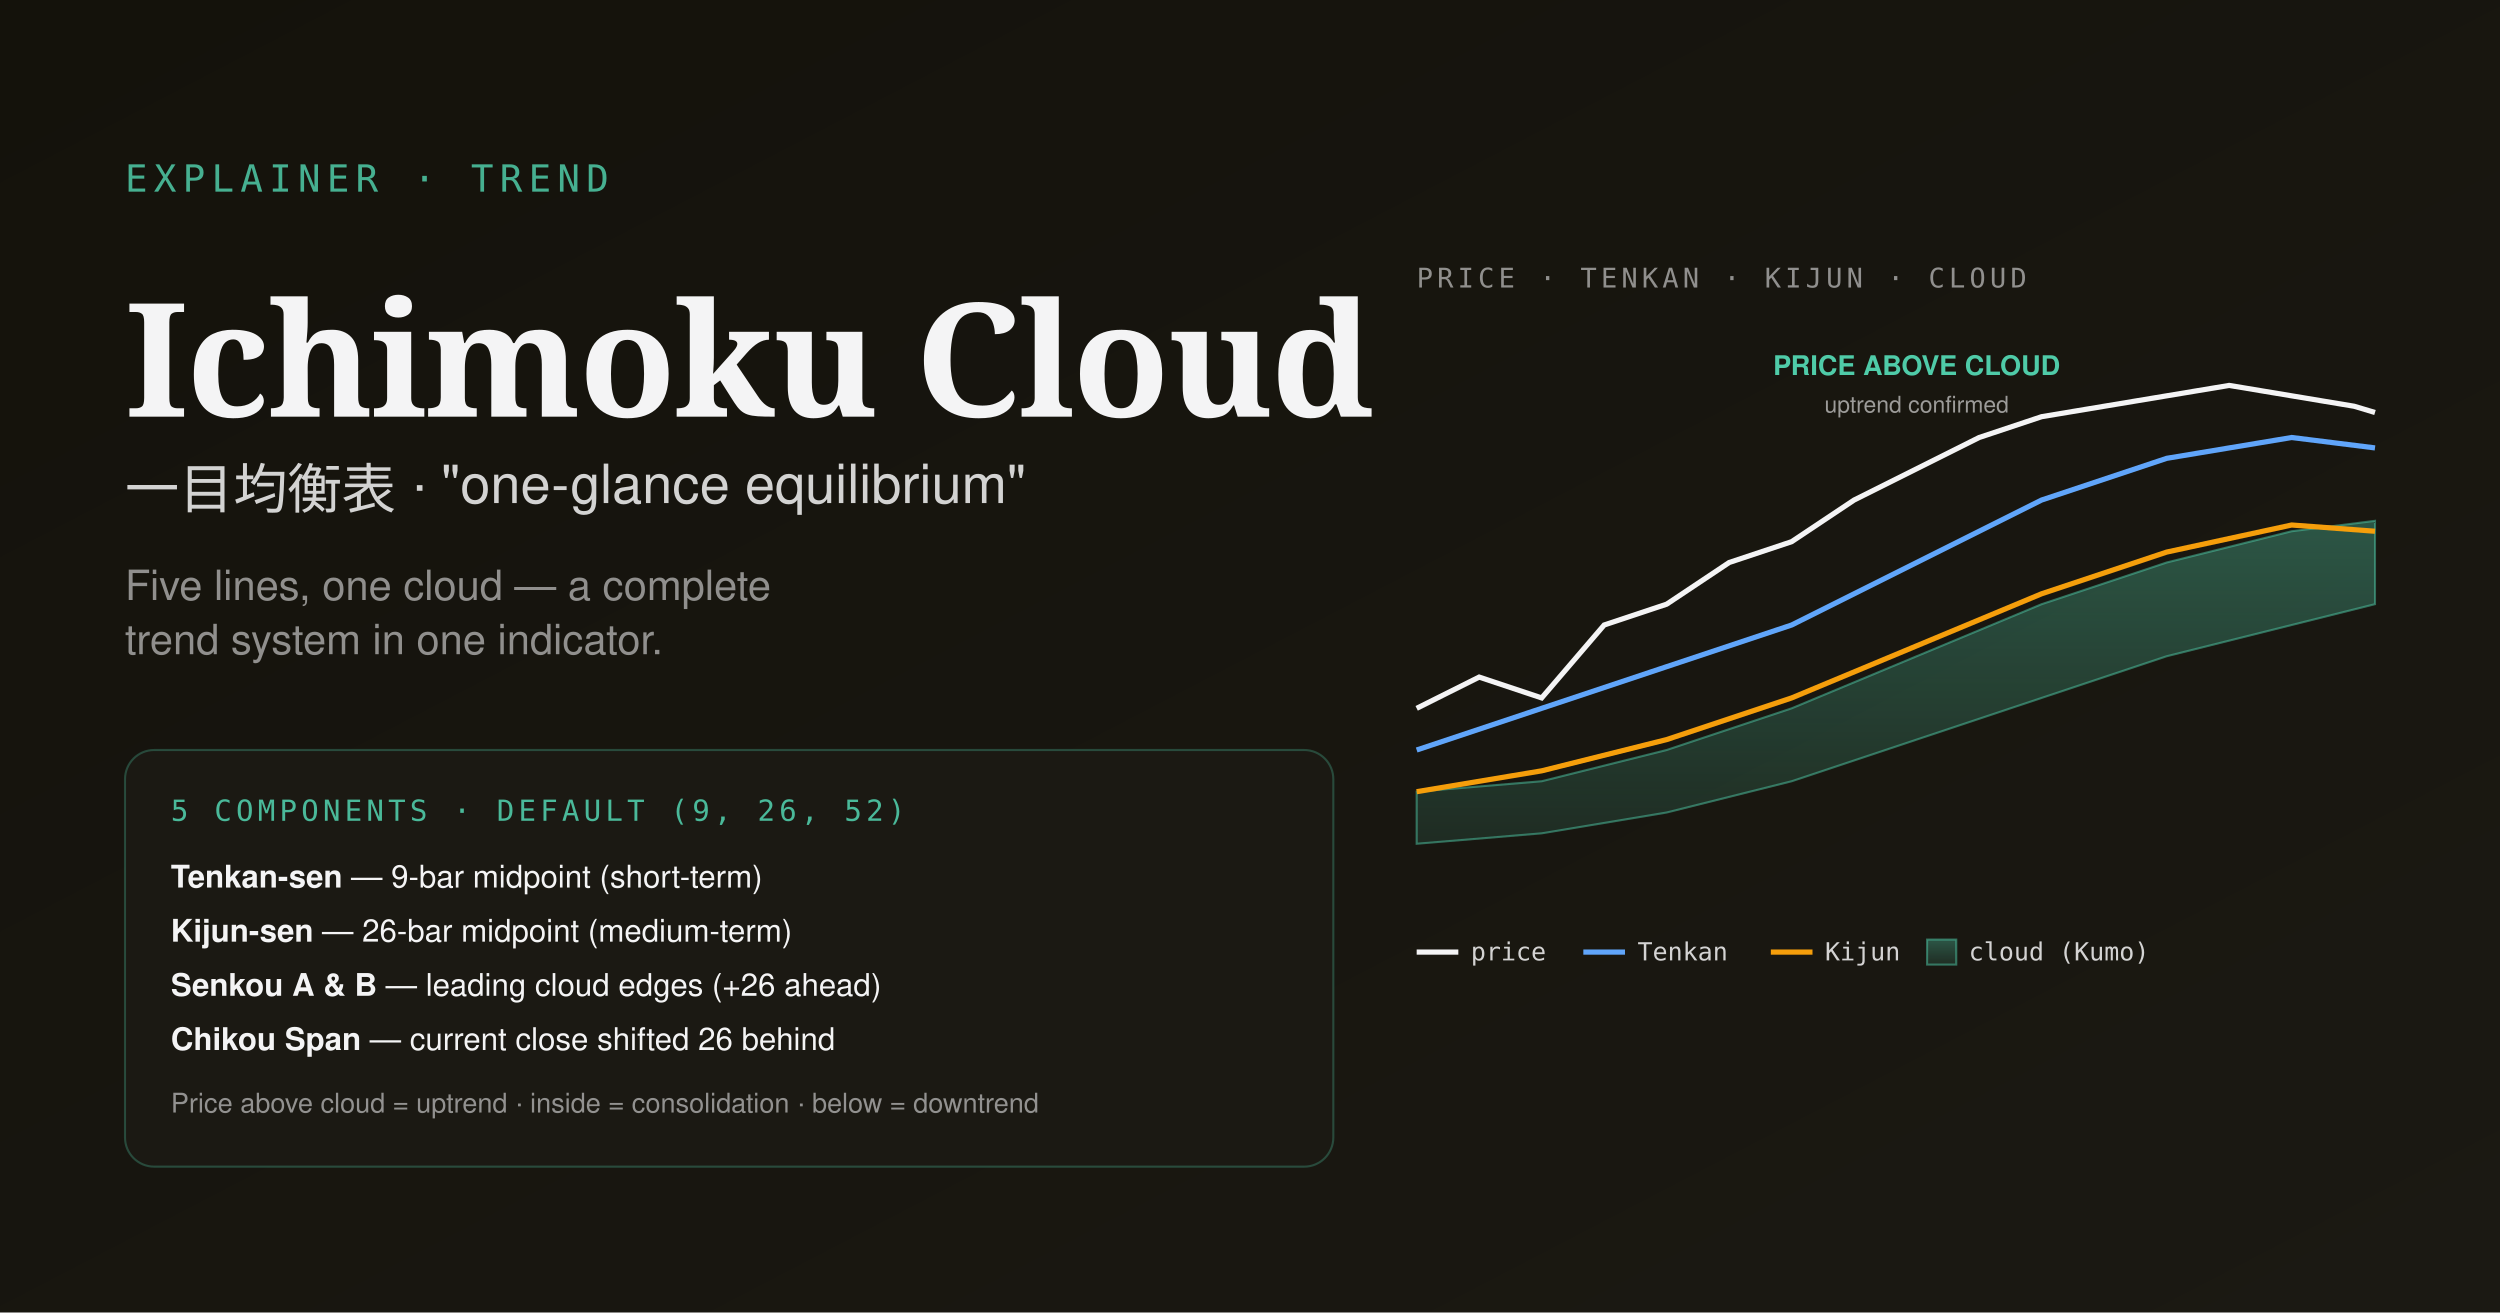
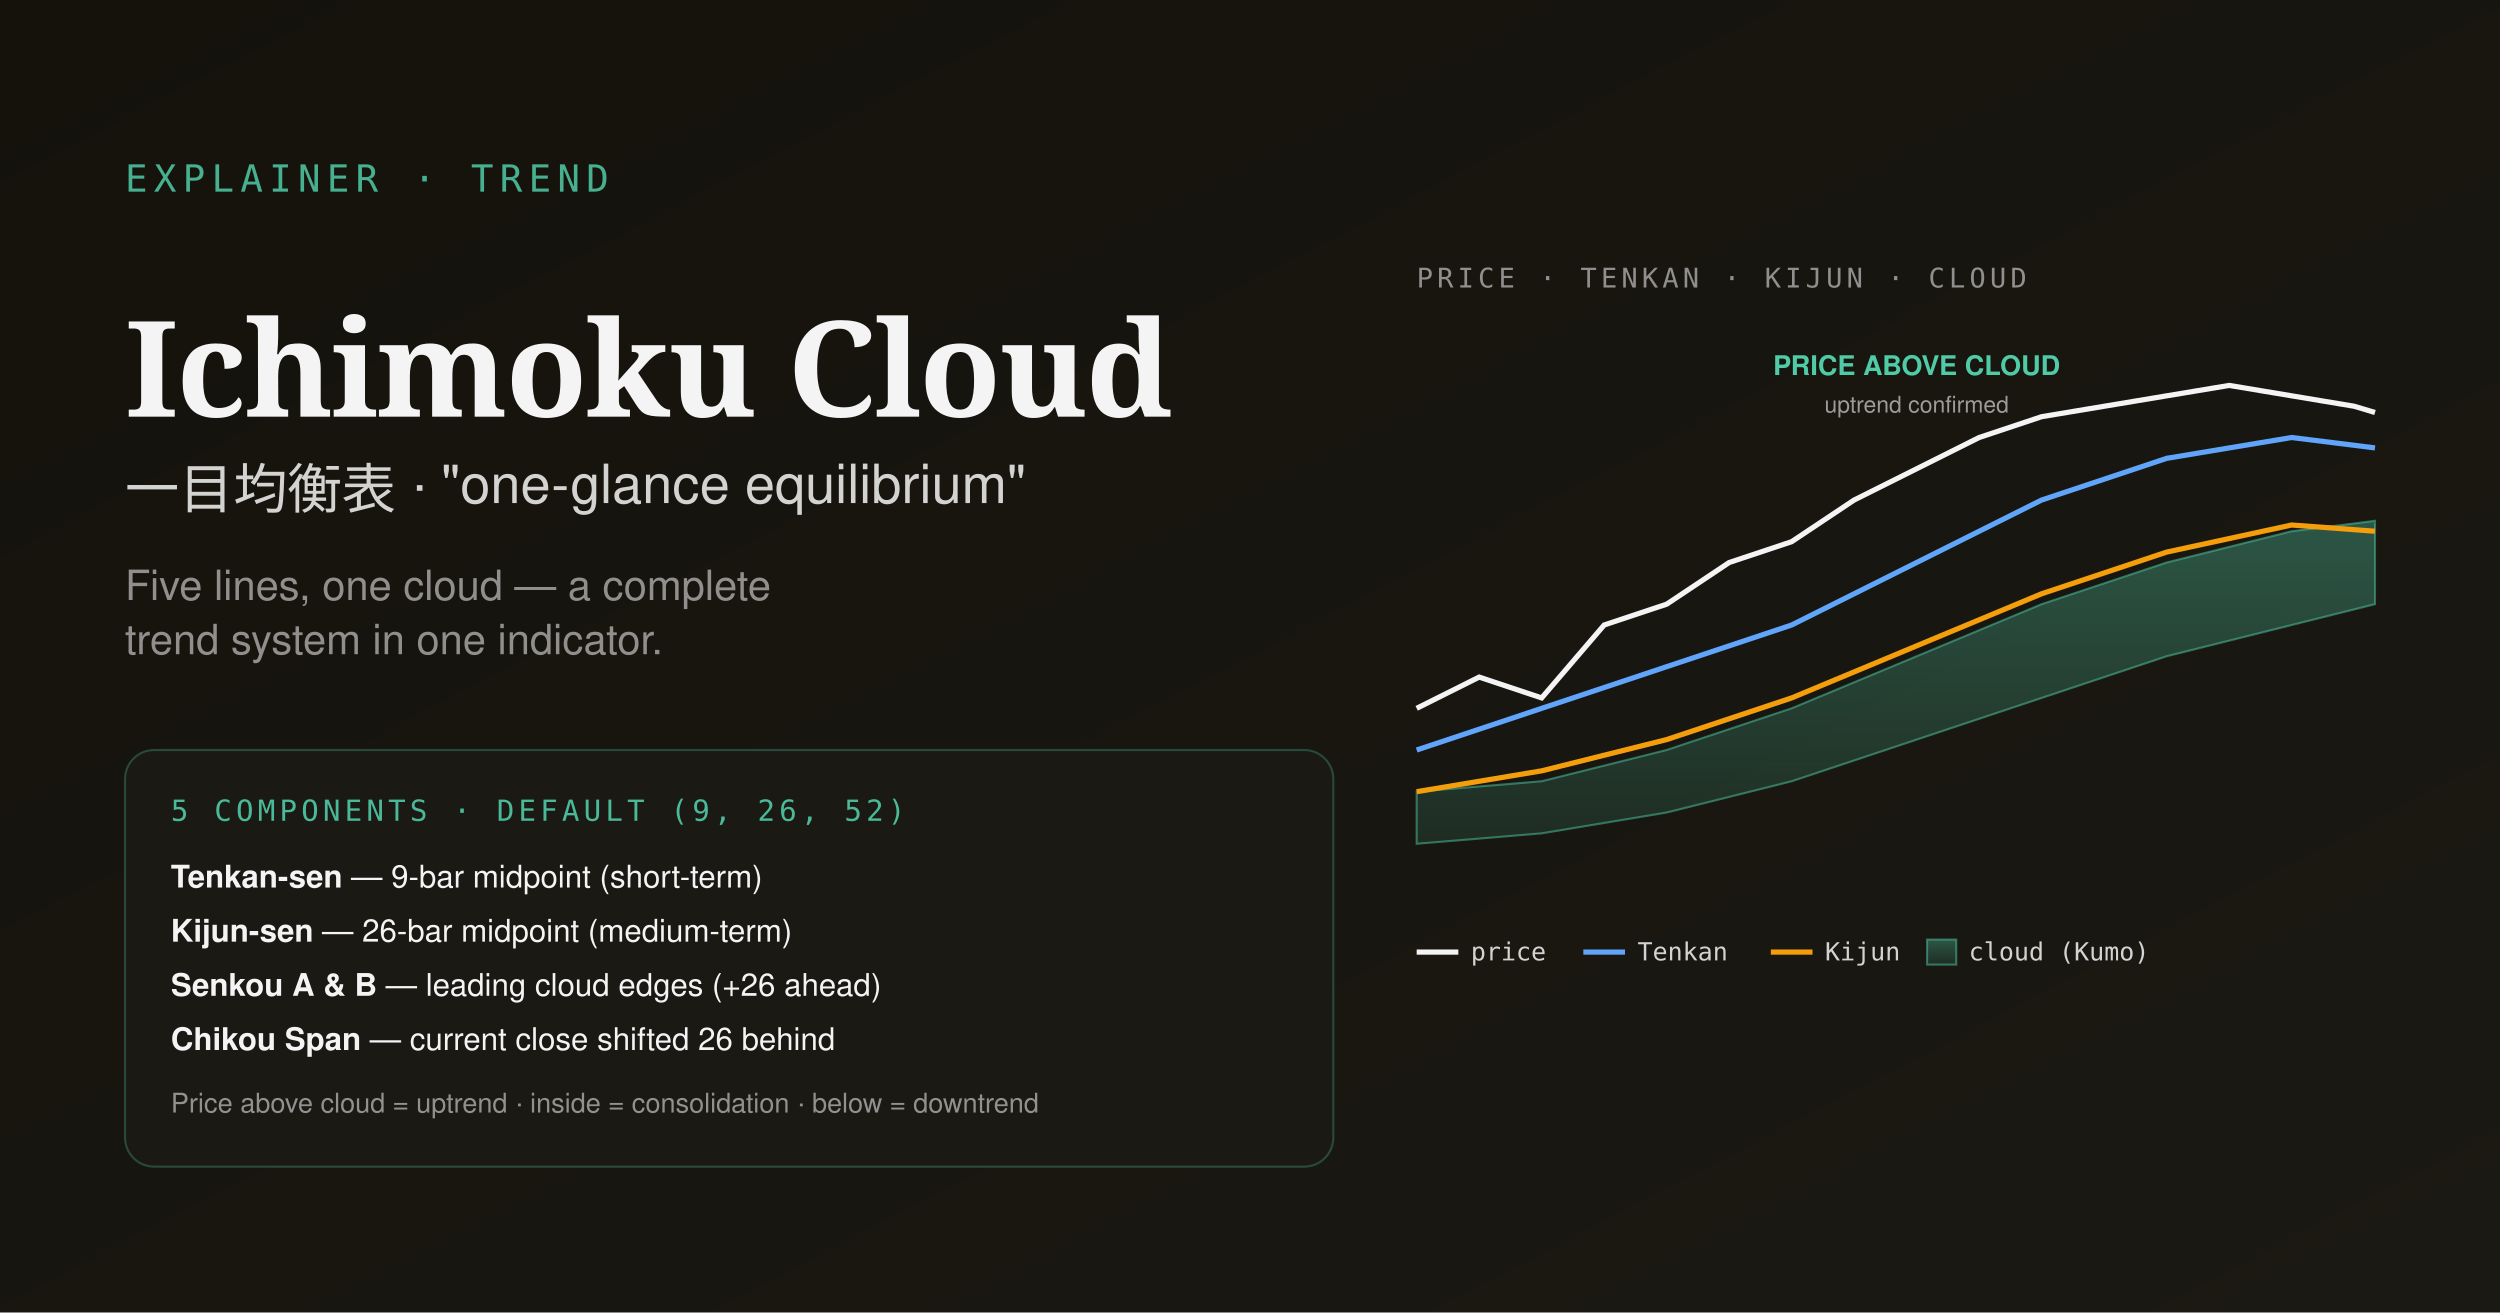
<svg xmlns="http://www.w3.org/2000/svg" width="1200" height="630" viewBox="0 0 1200 630">
  <defs>
    <linearGradient id="bg" x1="0" y1="0" x2="1" y2="1">
      <stop offset="0%" stop-color="#14120b" />
      <stop offset="100%" stop-color="#1b1913" />
    </linearGradient>
    <linearGradient id="cloud" x1="0" y1="0" x2="0" y2="1">
      <stop offset="0%" stop-color="#4FCBA8" stop-opacity="0.35" />
      <stop offset="100%" stop-color="#4FCBA8" stop-opacity="0.12" />
    </linearGradient>
  </defs>
  <rect width="1200" height="630" fill="url(#bg)" />
  <text x="60" y="92" font-family="ui-monospace, monospace" font-size="18" fill="#4FCBA8" letter-spacing="3" opacity="0.85">EXPLAINER · TREND</text>
-   <text x="60" y="200" font-family="Georgia, serif" font-size="76" font-weight="600" fill="#F4F4F5" letter-spacing="-1">Ichimoku Cloud</text>
+   <text x="60" y="200" font-family="Georgia, serif" font-size="64" font-weight="600" fill="#F4F4F5" letter-spacing="-1">Ichimoku Cloud</text>
  <text x="60" y="244" font-family="Helvetica, Arial, sans-serif" font-size="26" font-weight="500" fill="#F4F4F5" opacity="0.85">一目均衡表 · "one-glance equilibrium"</text>
  <text x="60" y="288" font-family="Helvetica, Arial, sans-serif" font-size="20" fill="#F4F4F5" opacity="0.55">Five lines, one cloud — a complete</text>
  <text x="60" y="314" font-family="Helvetica, Arial, sans-serif" font-size="20" fill="#F4F4F5" opacity="0.55">trend system in one indicator.</text>
  <g transform="translate(60,360)">
    <rect x="0" y="0" width="580" height="200" rx="14" fill="#1b1913" stroke="#4FCBA8" stroke-opacity="0.28" />
    <text x="22" y="34" font-family="ui-monospace, monospace" font-size="14" fill="#4FCBA8" letter-spacing="2" opacity="0.9">5 COMPONENTS · DEFAULT (9, 26, 52)</text>
    <text x="22" y="66" font-family="Helvetica, Arial, sans-serif" font-size="15" fill="#F4F4F5">
      <tspan font-weight="600">Tenkan-sen</tspan> — 9-bar midpoint (short-term)</text>
    <text x="22" y="92" font-family="Helvetica, Arial, sans-serif" font-size="15" fill="#F4F4F5">
      <tspan font-weight="600">Kijun-sen</tspan> — 26-bar midpoint (medium-term)</text>
    <text x="22" y="118" font-family="Helvetica, Arial, sans-serif" font-size="15" fill="#F4F4F5">
      <tspan font-weight="600">Senkou A &amp; B</tspan> — leading cloud edges (+26 ahead)</text>
    <text x="22" y="144" font-family="Helvetica, Arial, sans-serif" font-size="15" fill="#F4F4F5">
      <tspan font-weight="600">Chikou Span</tspan> — current close shifted 26 behind</text>
    <text x="22" y="174" font-family="Helvetica, Arial, sans-serif" font-size="13" fill="#F4F4F5" opacity="0.55">Price above cloud = uptrend · inside = consolidation · below = downtrend</text>
  </g>
  <g transform="translate(680,160)">
    <text x="0" y="-22" font-family="ui-monospace, monospace" font-size="13" fill="#F4F4F5" opacity="0.55" letter-spacing="2">PRICE · TENKAN · KIJUN · CLOUD</text>
    <path d="M 0 220 L 60 215 L 120 200 L 180 180 L 240 155 L 300 130 L 360 110 L 420 95 L 460 90 L 460 130 L 420 140 L 360 155 L 300 175 L 240 195 L 180 215 L 120 230 L 60 240 L 0 245 Z" fill="url(#cloud)" stroke="#4FCBA8" stroke-width="1" stroke-opacity="0.5" />
    <path d="M 0 200 L 60 180 L 120 160 L 180 140 L 240 110 L 300 80 L 360 60 L 420 50 L 460 55" fill="none" stroke="#60a5fa" stroke-width="2.5" />
    <path d="M 0 220 L 60 210 L 120 195 L 180 175 L 240 150 L 300 125 L 360 105 L 420 92 L 460 95" fill="none" stroke="#f59e0b" stroke-width="2.5" />
    <path d="M 0 180 L 30 165 L 60 175 L 90 140 L 120 130 L 150 110 L 180 100 L 210 80 L 240 65 L 270 50 L 300 40 L 330 35 L 360 30 L 390 25 L 420 30 L 450 35 L 460 38" fill="none" stroke="#F4F4F5" stroke-width="2.5" />
    <text x="240" y="20" font-family="Helvetica, Arial, sans-serif" font-size="13" fill="#4FCBA8" text-anchor="middle" font-weight="600">PRICE ABOVE CLOUD</text>
    <text x="240" y="38" font-family="Helvetica, Arial, sans-serif" font-size="11" fill="#F4F4F5" text-anchor="middle" opacity="0.6">uptrend confirmed</text>
    <g transform="translate(0,300)">
      <line x1="0" y1="-3" x2="20" y2="-3" stroke="#F4F4F5" stroke-width="2.5" />
      <text x="26" y="1" font-family="ui-monospace, monospace" font-size="12" fill="#F4F4F5" opacity="0.85">price</text>
      <line x1="80" y1="-3" x2="100" y2="-3" stroke="#60a5fa" stroke-width="2.5" />
      <text x="106" y="1" font-family="ui-monospace, monospace" font-size="12" fill="#F4F4F5" opacity="0.85">Tenkan</text>
      <line x1="170" y1="-3" x2="190" y2="-3" stroke="#f59e0b" stroke-width="2.5" />
      <text x="196" y="1" font-family="ui-monospace, monospace" font-size="12" fill="#F4F4F5" opacity="0.85">Kijun</text>
      <rect x="245" y="-9" width="14" height="12" fill="url(#cloud)" stroke="#4FCBA8" stroke-opacity="0.5" />
      <text x="265" y="1" font-family="ui-monospace, monospace" font-size="12" fill="#F4F4F5" opacity="0.85">cloud (Kumo)</text>
    </g>
  </g>
</svg>
